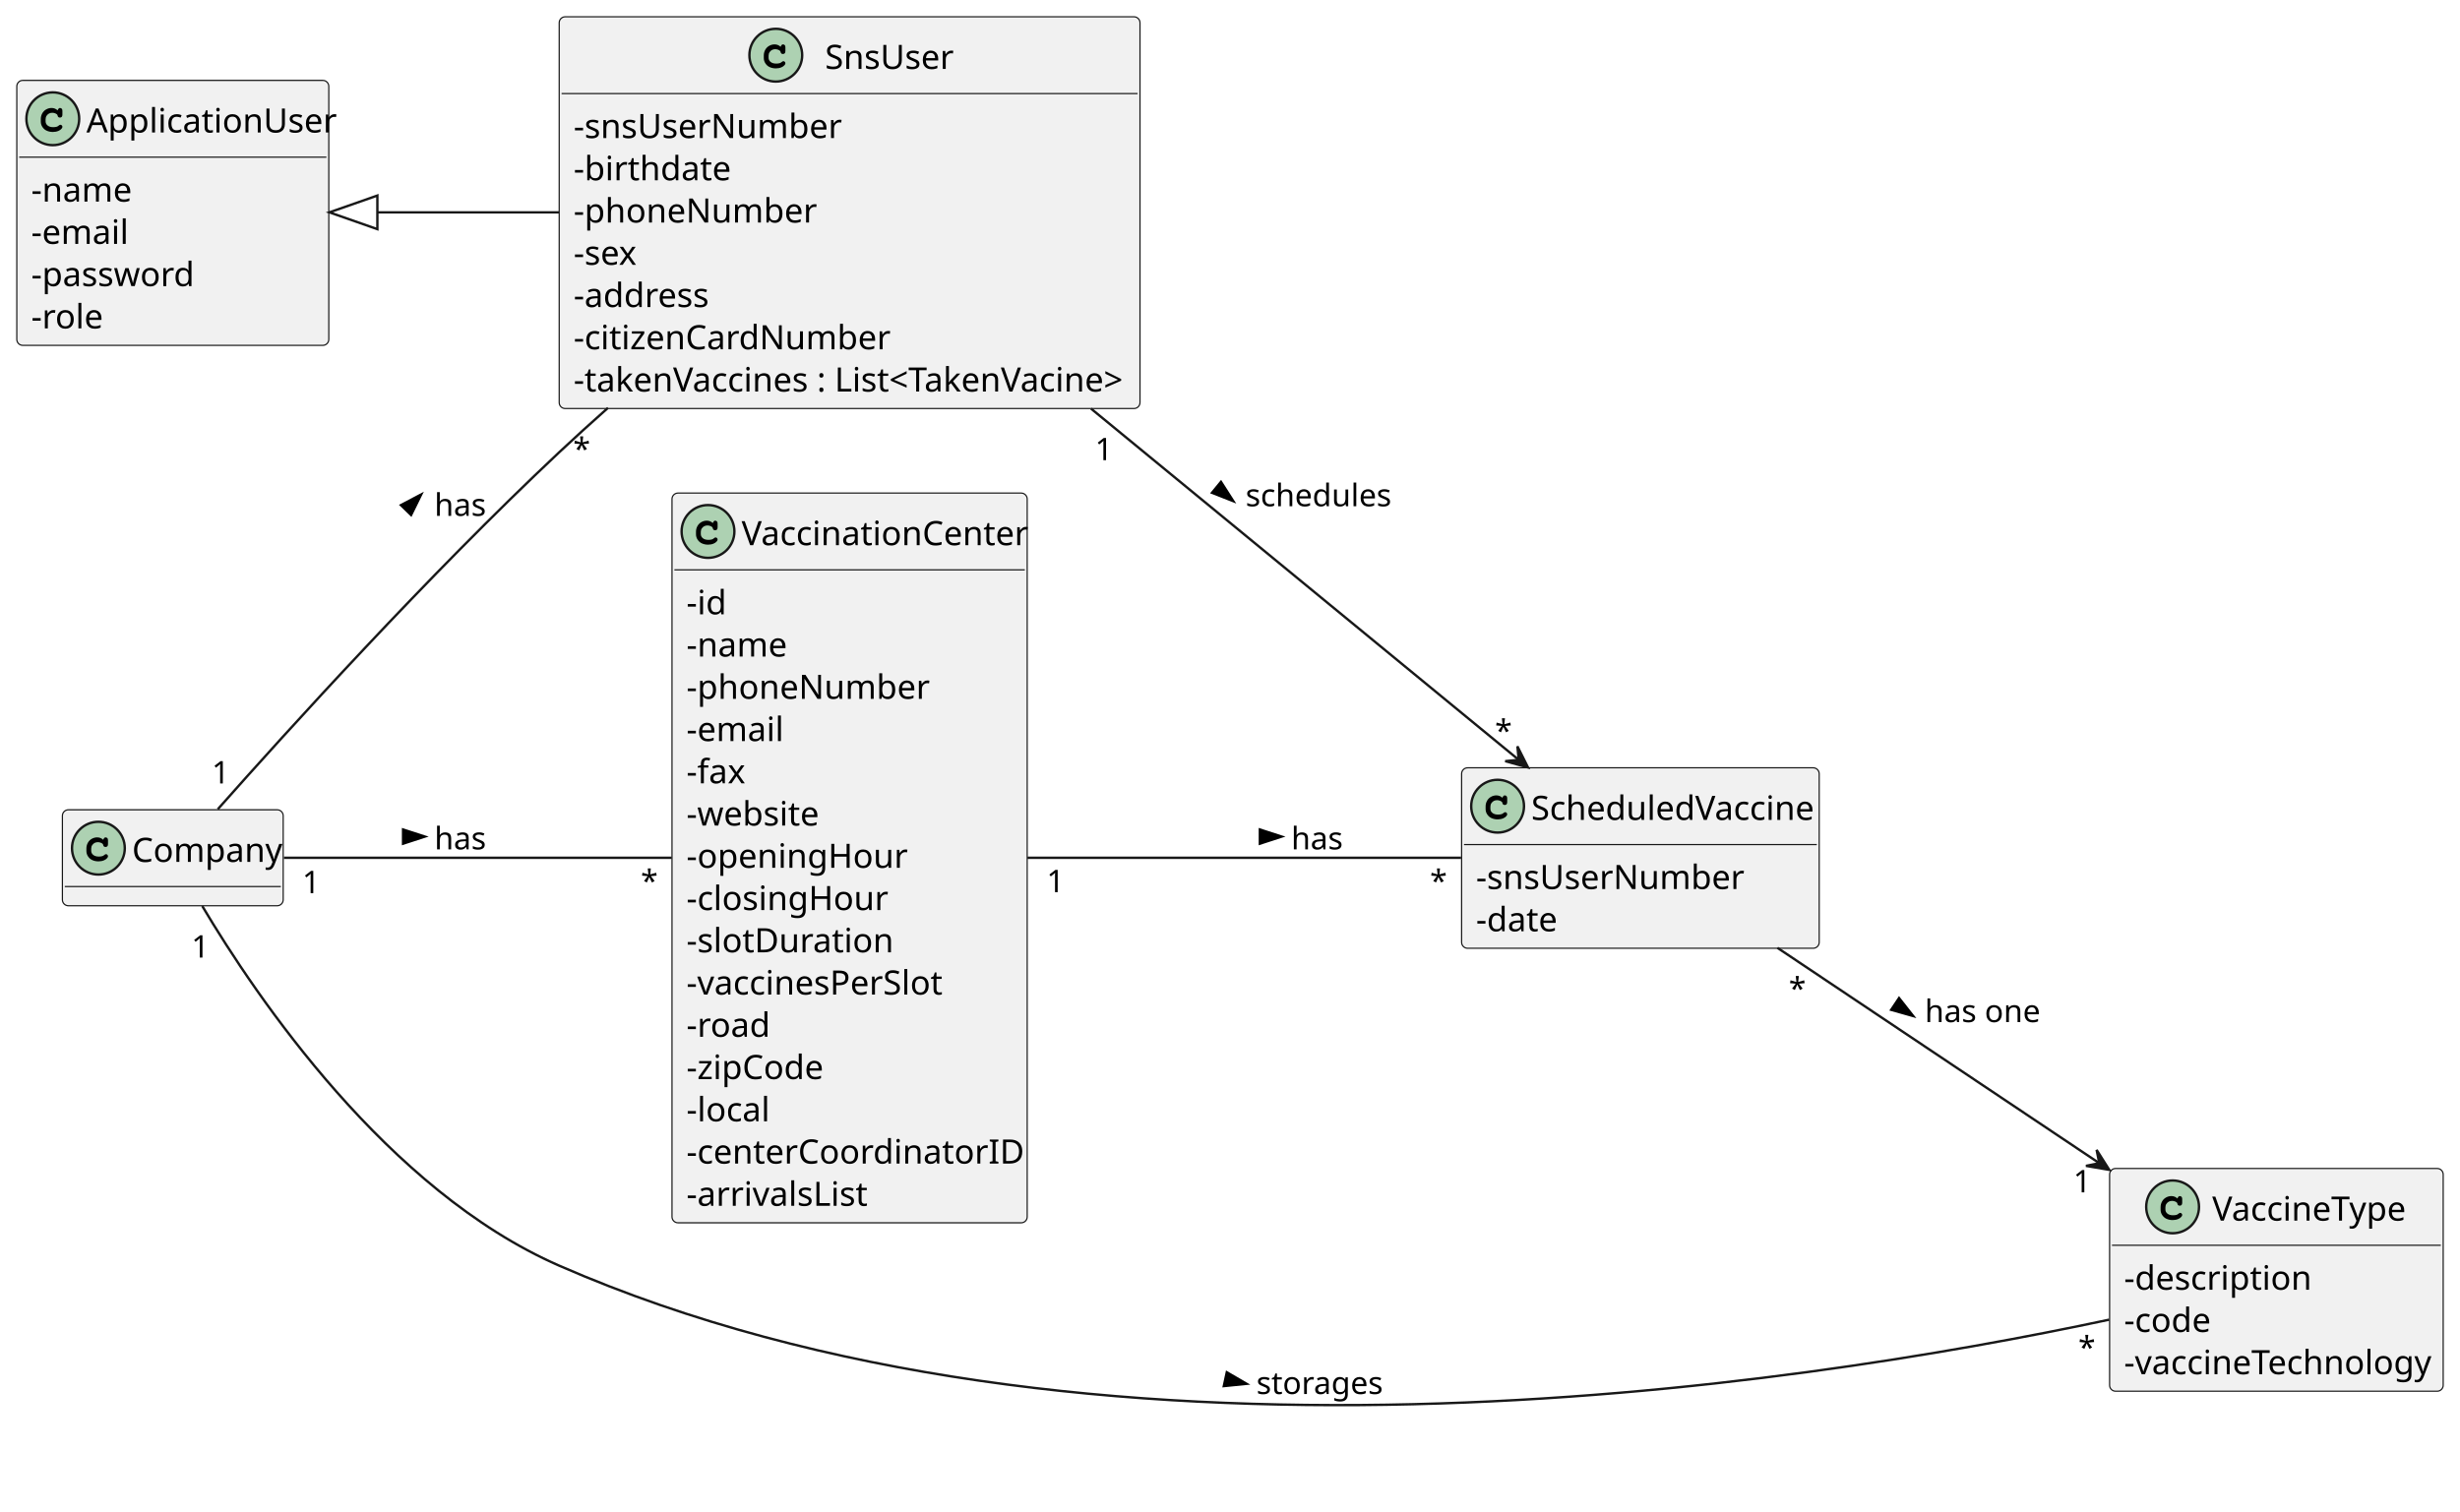
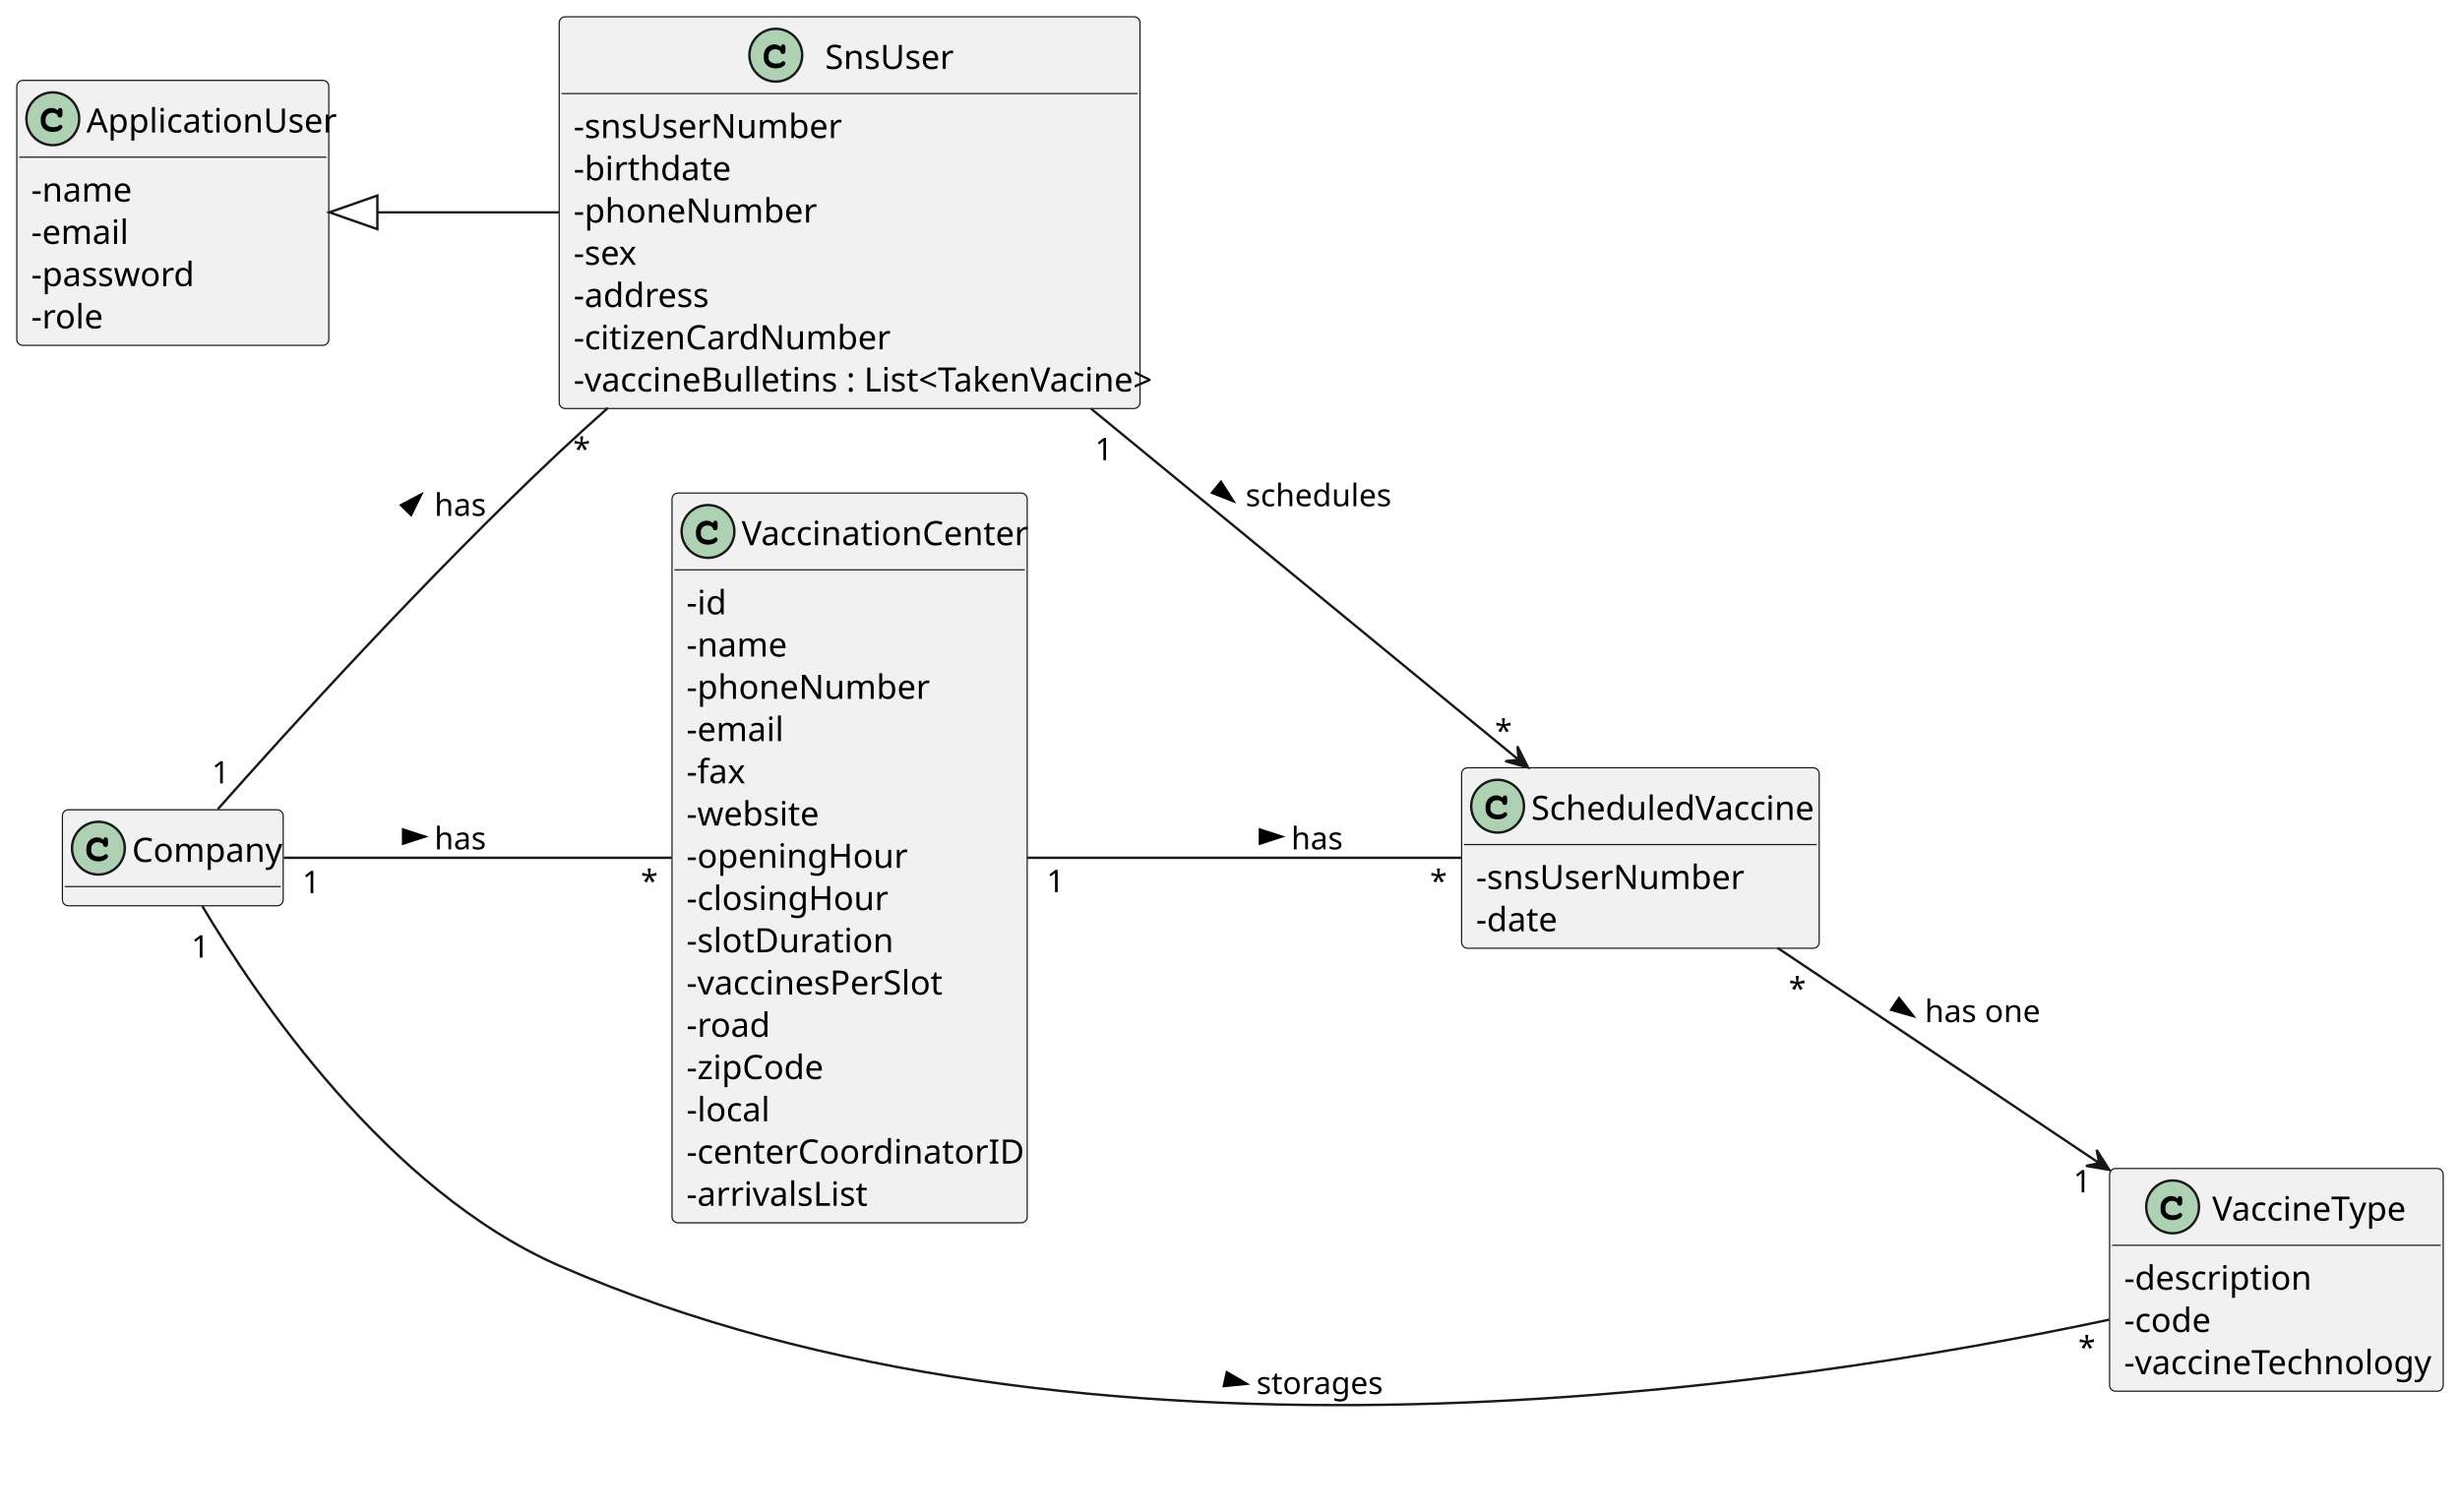
<svg xmlns="http://www.w3.org/2000/svg" contentStyleType="text/css" height="630px" preserveAspectRatio="none" style="width:1025px;height:630px;background:#FFFFFF;" version="1.1" viewBox="0 0 1025 630" width="1025px" zoomAndPan="magnify">
  <defs />
  <g>
    <g id="elem_SnsUser">
      <rect codeLine="7" fill="#F1F1F1" height="163.266" id="SnsUser" rx="2.5" ry="2.5" style="stroke:#181818;stroke-width:0.5;" width="242" x="233" y="7" />
      <ellipse cx="323.25" cy="23" fill="#ADD1B2" rx="11" ry="11" style="stroke:#181818;stroke-width:1.0;" />
      <path d="M325.25,19.5 Q325.453,19 325.688,18.75 Q325.922,18.5 326.188,18.5 Q326.656,18.5 326.953,18.781 Q327.25,19.062 327.25,19.719 L327.25,21.281 Q327.25,21.938 326.969,22.219 Q326.688,22.5 326.25,22.5 Q325.859,22.5 325.609,22.328 Q325.359,22.156 325.25,21.703 Q325.203,21.391 325.031,21.219 Q324.719,20.891 324.156,20.703 Q323.594,20.5 323.031,20.5 Q322.328,20.5 321.734,20.781 Q321.156,21.062 320.703,21.688 Q320.25,22.312 320.25,23.172 L320.25,24.094 Q320.25,25.125 321.094,25.812 Q321.938,26.5 323.438,26.5 Q324.328,26.5 324.953,26.297 Q325.312,26.188 325.719,25.828 Q325.984,25.625 326.125,25.562 Q326.266,25.5 326.438,25.5 Q326.766,25.5 327,25.766 Q327.25,26.016 327.25,26.375 Q327.25,26.719 326.906,27.125 Q326.406,27.719 325.609,28.047 Q324.562,28.5 323.281,28.5 Q321.781,28.5 320.578,27.906 Q319.609,27.438 318.922,26.422 Q318.25,25.406 318.25,24.203 L318.25,23.109 Q318.25,21.859 318.844,20.766 Q319.453,19.672 320.5,19.094 Q321.562,18.5 322.75,18.5 Q323.469,18.5 324.094,18.75 Q324.719,19 325.25,19.5 Z " fill="#000000" />
      <text fill="#000000" font-family="sans-serif" font-size="14" lengthAdjust="spacing" textLength="53" x="343.75" y="28.729">SnsUser</text>
      <line style="stroke:#181818;stroke-width:0.5;" x1="234" x2="474" y1="39" y2="39" />
      <text fill="#000000" font-family="sans-serif" font-size="14" lengthAdjust="spacing" textLength="105" x="239" y="57.533">-snsUserNumber</text>
      <text fill="#000000" font-family="sans-serif" font-size="14" lengthAdjust="spacing" textLength="61" x="239" y="75.143">-birthdate</text>
      <text fill="#000000" font-family="sans-serif" font-size="14" lengthAdjust="spacing" textLength="94" x="239" y="92.752">-phoneNumber</text>
      <text fill="#000000" font-family="sans-serif" font-size="14" lengthAdjust="spacing" textLength="26" x="239" y="110.361">-sex</text>
      <text fill="#000000" font-family="sans-serif" font-size="14" lengthAdjust="spacing" textLength="56" x="239" y="127.971">-address</text>
      <text fill="#000000" font-family="sans-serif" font-size="14" lengthAdjust="spacing" textLength="124" x="239" y="145.58">-citizenCardNumber</text>
-       <text fill="#000000" font-family="sans-serif" font-size="14" lengthAdjust="spacing" textLength="230" x="239" y="163.19">-takenVaccines : List&lt;TakenVacine&gt;</text>
+       <text fill="#000000" font-family="sans-serif" font-size="14" lengthAdjust="spacing" textLength="230" x="239" y="163.19">-vaccineBulletins : List&lt;TakenVacine&gt;</text>
    </g>
    <g id="elem_VaccineType">
      <rect codeLine="19" fill="#F1F1F1" height="92.828" id="VaccineType" rx="2.5" ry="2.5" style="stroke:#181818;stroke-width:0.5;" width="139" x="879" y="487" />
      <ellipse cx="905.25" cy="503" fill="#ADD1B2" rx="11" ry="11" style="stroke:#181818;stroke-width:1.0;" />
      <path d="M907.25,499.5 Q907.453,499 907.688,498.75 Q907.922,498.5 908.188,498.5 Q908.656,498.5 908.953,498.781 Q909.25,499.062 909.25,499.719 L909.25,501.281 Q909.25,501.938 908.969,502.219 Q908.688,502.5 908.25,502.5 Q907.859,502.5 907.609,502.328 Q907.359,502.156 907.25,501.703 Q907.203,501.391 907.031,501.219 Q906.719,500.891 906.156,500.703 Q905.594,500.5 905.031,500.5 Q904.328,500.5 903.734,500.781 Q903.156,501.062 902.703,501.688 Q902.25,502.312 902.25,503.172 L902.25,504.094 Q902.25,505.125 903.094,505.812 Q903.938,506.5 905.438,506.5 Q906.328,506.5 906.953,506.297 Q907.312,506.188 907.719,505.828 Q907.984,505.625 908.125,505.562 Q908.266,505.5 908.438,505.5 Q908.766,505.5 909,505.766 Q909.25,506.016 909.25,506.375 Q909.25,506.719 908.906,507.125 Q908.406,507.719 907.609,508.047 Q906.562,508.5 905.281,508.5 Q903.781,508.5 902.578,507.906 Q901.609,507.438 900.922,506.422 Q900.25,505.406 900.25,504.203 L900.25,503.109 Q900.25,501.859 900.844,500.766 Q901.453,499.672 902.5,499.094 Q903.562,498.5 904.75,498.5 Q905.469,498.5 906.094,498.75 Q906.719,499 907.25,499.5 Z " fill="#000000" />
      <text fill="#000000" font-family="sans-serif" font-size="14" lengthAdjust="spacing" textLength="82" x="921.75" y="508.728">VaccineType</text>
      <line style="stroke:#181818;stroke-width:0.5;" x1="880" x2="1017" y1="519" y2="519" />
      <text fill="#000000" font-family="sans-serif" font-size="14" lengthAdjust="spacing" textLength="74" x="885" y="537.533">-description</text>
      <text fill="#000000" font-family="sans-serif" font-size="14" lengthAdjust="spacing" textLength="36" x="885" y="555.143">-code</text>
      <text fill="#000000" font-family="sans-serif" font-size="14" lengthAdjust="spacing" textLength="127" x="885" y="572.752">-vaccineTechnology</text>
    </g>
    <g id="elem_ApplicationUser">
      <rect codeLine="25" fill="#F1F1F1" height="110.438" id="ApplicationUser" rx="2.5" ry="2.5" style="stroke:#181818;stroke-width:0.5;" width="130" x="7" y="33.5" />
      <ellipse cx="22" cy="49.5" fill="#ADD1B2" rx="11" ry="11" style="stroke:#181818;stroke-width:1.0;" />
      <path d="M24,46 Q24.203,45.5 24.438,45.25 Q24.672,45 24.938,45 Q25.406,45 25.703,45.281 Q26,45.562 26,46.219 L26,47.781 Q26,48.438 25.719,48.719 Q25.438,49 25,49 Q24.609,49 24.359,48.828 Q24.109,48.656 24,48.203 Q23.953,47.891 23.781,47.719 Q23.469,47.391 22.906,47.203 Q22.344,47 21.781,47 Q21.078,47 20.484,47.281 Q19.906,47.562 19.453,48.188 Q19,48.812 19,49.672 L19,50.594 Q19,51.625 19.844,52.312 Q20.688,53 22.188,53 Q23.078,53 23.703,52.797 Q24.062,52.688 24.469,52.328 Q24.734,52.125 24.875,52.062 Q25.016,52 25.188,52 Q25.516,52 25.75,52.266 Q26,52.516 26,52.875 Q26,53.219 25.656,53.625 Q25.156,54.219 24.359,54.547 Q23.312,55 22.031,55 Q20.531,55 19.328,54.406 Q18.359,53.938 17.672,52.922 Q17,51.906 17,50.703 L17,49.609 Q17,48.359 17.594,47.266 Q18.203,46.172 19.25,45.594 Q20.312,45 21.5,45 Q22.219,45 22.844,45.25 Q23.469,45.5 24,46 Z " fill="#000000" />
      <text fill="#000000" font-family="sans-serif" font-size="14" lengthAdjust="spacing" textLength="98" x="36" y="55.228">ApplicationUser</text>
      <line style="stroke:#181818;stroke-width:0.5;" x1="8" x2="136" y1="65.5" y2="65.5" />
      <text fill="#000000" font-family="sans-serif" font-size="14" lengthAdjust="spacing" textLength="40" x="13" y="84.033">-name</text>
      <text fill="#000000" font-family="sans-serif" font-size="14" lengthAdjust="spacing" textLength="38" x="13" y="101.643">-email</text>
      <text fill="#000000" font-family="sans-serif" font-size="14" lengthAdjust="spacing" textLength="65" x="13" y="119.252">-password</text>
      <text fill="#000000" font-family="sans-serif" font-size="14" lengthAdjust="spacing" textLength="29" x="13" y="136.861">-role</text>
    </g>
    <g id="elem_ScheduledVaccine">
      <rect codeLine="32" fill="#F1F1F1" height="75.219" id="ScheduledVaccine" rx="2.5" ry="2.5" style="stroke:#181818;stroke-width:0.5;" width="149" x="609" y="320" />
      <ellipse cx="624" cy="336" fill="#ADD1B2" rx="11" ry="11" style="stroke:#181818;stroke-width:1.0;" />
      <path d="M626,332.5 Q626.203,332 626.438,331.75 Q626.672,331.5 626.938,331.5 Q627.406,331.5 627.703,331.781 Q628,332.062 628,332.719 L628,334.281 Q628,334.938 627.719,335.219 Q627.438,335.5 627,335.5 Q626.609,335.5 626.359,335.328 Q626.109,335.156 626,334.703 Q625.953,334.391 625.781,334.219 Q625.469,333.891 624.906,333.703 Q624.344,333.5 623.781,333.5 Q623.078,333.5 622.484,333.781 Q621.906,334.062 621.453,334.688 Q621,335.312 621,336.172 L621,337.094 Q621,338.125 621.844,338.812 Q622.688,339.5 624.188,339.5 Q625.078,339.5 625.703,339.297 Q626.062,339.188 626.469,338.828 Q626.734,338.625 626.875,338.562 Q627.016,338.5 627.188,338.5 Q627.516,338.5 627.75,338.766 Q628,339.016 628,339.375 Q628,339.719 627.656,340.125 Q627.156,340.719 626.359,341.047 Q625.312,341.5 624.031,341.5 Q622.531,341.5 621.328,340.906 Q620.359,340.438 619.672,339.422 Q619,338.406 619,337.203 L619,336.109 Q619,334.859 619.594,333.766 Q620.203,332.672 621.25,332.094 Q622.312,331.5 623.5,331.5 Q624.219,331.5 624.844,331.75 Q625.469,332 626,332.5 Z " fill="#000000" />
      <text fill="#000000" font-family="sans-serif" font-size="14" lengthAdjust="spacing" textLength="117" x="638" y="341.728">ScheduledVaccine</text>
      <line style="stroke:#181818;stroke-width:0.5;" x1="610" x2="757" y1="352" y2="352" />
      <text fill="#000000" font-family="sans-serif" font-size="14" lengthAdjust="spacing" textLength="105" x="615" y="370.533">-snsUserNumber</text>
      <text fill="#000000" font-family="sans-serif" font-size="14" lengthAdjust="spacing" textLength="33" x="615" y="388.143">-date</text>
    </g>
    <g id="elem_VaccinationCenter">
      <rect codeLine="37" fill="#F1F1F1" height="304.141" id="VaccinationCenter" rx="2.5" ry="2.5" style="stroke:#181818;stroke-width:0.5;" width="148" x="280" y="205.5" />
      <ellipse cx="295" cy="221.5" fill="#ADD1B2" rx="11" ry="11" style="stroke:#181818;stroke-width:1.0;" />
      <path d="M297,218 Q297.203,217.5 297.438,217.25 Q297.672,217 297.938,217 Q298.406,217 298.703,217.281 Q299,217.562 299,218.219 L299,219.781 Q299,220.438 298.719,220.719 Q298.438,221 298,221 Q297.609,221 297.359,220.828 Q297.109,220.656 297,220.203 Q296.953,219.891 296.781,219.719 Q296.469,219.391 295.906,219.203 Q295.344,219 294.781,219 Q294.078,219 293.484,219.281 Q292.906,219.562 292.453,220.188 Q292,220.812 292,221.672 L292,222.594 Q292,223.625 292.844,224.312 Q293.688,225 295.188,225 Q296.078,225 296.703,224.797 Q297.062,224.688 297.469,224.328 Q297.734,224.125 297.875,224.062 Q298.016,224 298.188,224 Q298.516,224 298.75,224.266 Q299,224.516 299,224.875 Q299,225.219 298.656,225.625 Q298.156,226.219 297.359,226.547 Q296.312,227 295.031,227 Q293.531,227 292.328,226.406 Q291.359,225.938 290.672,224.922 Q290,223.906 290,222.703 L290,221.609 Q290,220.359 290.594,219.266 Q291.203,218.172 292.25,217.594 Q293.312,217 294.5,217 Q295.219,217 295.844,217.25 Q296.469,217.5 297,218 Z " fill="#000000" />
      <text fill="#000000" font-family="sans-serif" font-size="14" lengthAdjust="spacing" textLength="116" x="309" y="227.228">VaccinationCenter</text>
      <line style="stroke:#181818;stroke-width:0.5;" x1="281" x2="427" y1="237.5" y2="237.5" />
      <text fill="#000000" font-family="sans-serif" font-size="14" lengthAdjust="spacing" textLength="16" x="286" y="256.033">-id</text>
      <text fill="#000000" font-family="sans-serif" font-size="14" lengthAdjust="spacing" textLength="40" x="286" y="273.643">-name</text>
      <text fill="#000000" font-family="sans-serif" font-size="14" lengthAdjust="spacing" textLength="94" x="286" y="291.252">-phoneNumber</text>
      <text fill="#000000" font-family="sans-serif" font-size="14" lengthAdjust="spacing" textLength="38" x="286" y="308.861">-email</text>
      <text fill="#000000" font-family="sans-serif" font-size="14" lengthAdjust="spacing" textLength="23" x="286" y="326.471">-fax</text>
      <text fill="#000000" font-family="sans-serif" font-size="14" lengthAdjust="spacing" textLength="52" x="286" y="344.08">-website</text>
      <text fill="#000000" font-family="sans-serif" font-size="14" lengthAdjust="spacing" textLength="86" x="286" y="361.69">-openingHour</text>
      <text fill="#000000" font-family="sans-serif" font-size="14" lengthAdjust="spacing" textLength="79" x="286" y="379.299">-closingHour</text>
      <text fill="#000000" font-family="sans-serif" font-size="14" lengthAdjust="spacing" textLength="81" x="286" y="396.908">-slotDuration</text>
      <text fill="#000000" font-family="sans-serif" font-size="14" lengthAdjust="spacing" textLength="106" x="286" y="414.518">-vaccinesPerSlot</text>
      <text fill="#000000" font-family="sans-serif" font-size="14" lengthAdjust="spacing" textLength="34" x="286" y="432.127">-road</text>
      <text fill="#000000" font-family="sans-serif" font-size="14" lengthAdjust="spacing" textLength="56" x="286" y="449.736">-zipCode</text>
      <text fill="#000000" font-family="sans-serif" font-size="14" lengthAdjust="spacing" textLength="34" x="286" y="467.346">-local</text>
      <text fill="#000000" font-family="sans-serif" font-size="14" lengthAdjust="spacing" textLength="133" x="286" y="484.955">-centerCoordinatorID</text>
      <text fill="#000000" font-family="sans-serif" font-size="14" lengthAdjust="spacing" textLength="73" x="286" y="502.565">-arrivalsList</text>
    </g>
    <g id="elem_Company">
      <rect fill="#F1F1F1" height="40" id="Company" rx="2.5" ry="2.5" style="stroke:#181818;stroke-width:0.5;" width="92" x="26" y="337.5" />
      <ellipse cx="41" cy="353.5" fill="#ADD1B2" rx="11" ry="11" style="stroke:#181818;stroke-width:1.0;" />
      <path d="M43,350 Q43.203,349.5 43.438,349.25 Q43.672,349 43.938,349 Q44.406,349 44.703,349.281 Q45,349.562 45,350.219 L45,351.781 Q45,352.438 44.719,352.719 Q44.438,353 44,353 Q43.609,353 43.359,352.828 Q43.109,352.656 43,352.203 Q42.953,351.891 42.781,351.719 Q42.469,351.391 41.906,351.203 Q41.344,351 40.781,351 Q40.078,351 39.484,351.281 Q38.906,351.562 38.453,352.188 Q38,352.812 38,353.672 L38,354.594 Q38,355.625 38.844,356.312 Q39.688,357 41.188,357 Q42.078,357 42.703,356.797 Q43.062,356.688 43.469,356.328 Q43.734,356.125 43.875,356.062 Q44.016,356 44.188,356 Q44.516,356 44.75,356.266 Q45,356.516 45,356.875 Q45,357.219 44.656,357.625 Q44.156,358.219 43.359,358.547 Q42.312,359 41.031,359 Q39.531,359 38.328,358.406 Q37.359,357.938 36.672,356.922 Q36,355.906 36,354.703 L36,353.609 Q36,352.359 36.594,351.266 Q37.203,350.172 38.25,349.594 Q39.312,349 40.5,349 Q41.219,349 41.844,349.25 Q42.469,349.5 43,350 Z " fill="#000000" />
      <text fill="#000000" font-family="sans-serif" font-size="14" lengthAdjust="spacing" textLength="60" x="55" y="359.228">Company</text>
      <line style="stroke:#181818;stroke-width:0.5;" x1="27" x2="117" y1="369.5" y2="369.5" />
    </g>
    <g id="link_SnsUser_ScheduledVaccine">
      <path codeLine="55" d="M454.59,170.31 C513.53,218.72 585.65,277.95 632.76,316.65 " fill="none" id="SnsUser-to-ScheduledVaccine" style="stroke:#181818;stroke-width:1.0;" />
      <polygon fill="#181818" points="636.67,319.86,632.259,311.054,632.808,316.685,627.178,317.234,636.67,319.86" style="stroke:#181818;stroke-width:1.0;" />
      <polygon fill="#000000" points="513.864,208.849,508.74,200.837,505.009,205.379,513.864,208.849" style="stroke:#000000;stroke-width:1.0;" />
      <text fill="#000000" font-family="sans-serif" font-size="13" lengthAdjust="spacing" textLength="59" x="519" y="210.995">schedules</text>
      <text fill="#000000" font-family="sans-serif" font-size="13" lengthAdjust="spacing" textLength="7" x="456.237" y="191.808">1</text>
      <text fill="#000000" font-family="sans-serif" font-size="13" lengthAdjust="spacing" textLength="5" x="622.883" y="309.237">*</text>
    </g>
    <g id="link_ApplicationUser_SnsUser">
      <path codeLine="57" d="M157.38,88.5 C181.15,88.5 207.48,88.5 232.91,88.5 " fill="none" id="ApplicationUser-backto-SnsUser" style="stroke:#181818;stroke-width:1.0;" />
      <polygon fill="none" points="157.24,95.5,137.24,88.5,157.24,81.5,157.24,95.5" style="stroke:#181818;stroke-width:1.0;" />
    </g>
    <g id="link_ScheduledVaccine_VaccineType">
      <path codeLine="59" d="M740.6,395.04 C779.69,421.2 832.2,456.34 874.54,484.68 " fill="none" id="ScheduledVaccine-to-VaccineType" style="stroke:#181818;stroke-width:1.0;" />
      <polygon fill="#181818" points="878.86,487.57,873.59,479.25,874.7,484.796,869.153,485.906,878.86,487.57" style="stroke:#181818;stroke-width:1.0;" />
      <polygon fill="#000000" points="797.155,423.457,791.273,415.983,788.004,420.868,797.155,423.457" style="stroke:#000000;stroke-width:1.0;" />
      <text fill="#000000" font-family="sans-serif" font-size="13" lengthAdjust="spacing" textLength="46" x="802" y="425.995">has one</text>
      <text fill="#000000" font-family="sans-serif" font-size="13" lengthAdjust="spacing" textLength="5" x="745.326" y="416.659">*</text>
      <text fill="#000000" font-family="sans-serif" font-size="13" lengthAdjust="spacing" textLength="7" x="863.86" y="496.945">1</text>
    </g>
    <g id="link_Company_VaccineType">
      <path codeLine="61" d="M84.28,377.63 C106.78,415.46 161.32,496.18 233,527.5 C452.38,623.39 747.08,578.11 878.84,550.01 " fill="none" id="Company-VaccineType" style="stroke:#181818;stroke-width:1.0;" />
      <polygon fill="#000000" points="519.386,576.736,511.17,571.946,509.924,577.69,519.386,576.736" style="stroke:#000000;stroke-width:1.0;" />
      <text fill="#000000" font-family="sans-serif" font-size="13" lengthAdjust="spacing" textLength="50" x="523.5" y="580.995">storages</text>
      <text fill="#000000" font-family="sans-serif" font-size="13" lengthAdjust="spacing" textLength="7" x="79.749" y="399.086">1</text>
      <text fill="#000000" font-family="sans-serif" font-size="13" lengthAdjust="spacing" textLength="5" x="865.947" y="566.215">*</text>
    </g>
    <g id="link_Company_SnsUser">
      <path codeLine="63" d="M90.75,337.26 C119.53,304.78 178.65,239.52 233,188.5 C239.53,182.38 246.36,176.17 253.32,170 " fill="none" id="Company-SnsUser" style="stroke:#181818;stroke-width:1.0;" />
      <polygon fill="#000000" points="175.485,206.09,167.073,210.528,171.288,214.625,175.485,206.09" style="stroke:#000000;stroke-width:1.0;" />
      <text fill="#000000" font-family="sans-serif" font-size="13" lengthAdjust="spacing" textLength="21" x="181" y="214.995">has</text>
      <text fill="#000000" font-family="sans-serif" font-size="13" lengthAdjust="spacing" textLength="7" x="88.23" y="326.511">1</text>
      <text fill="#000000" font-family="sans-serif" font-size="13" lengthAdjust="spacing" textLength="5" x="238.808" y="191.75">*</text>
    </g>
    <g id="link_Company_VaccinationCenter">
      <path codeLine="65" d="M118.3,357.5 C161.95,357.5 228.71,357.5 279.89,357.5 " fill="none" id="Company-VaccinationCenter" style="stroke:#181818;stroke-width:1.0;" />
      <polygon fill="#000000" points="177,348.676,167.955,345.737,167.955,351.615,177,348.676" style="stroke:#000000;stroke-width:1.0;" />
      <text fill="#000000" font-family="sans-serif" font-size="13" lengthAdjust="spacing" textLength="21" x="181" y="353.995">has</text>
      <text fill="#000000" font-family="sans-serif" font-size="13" lengthAdjust="spacing" textLength="7" x="125.926" y="372.247">1</text>
      <text fill="#000000" font-family="sans-serif" font-size="13" lengthAdjust="spacing" textLength="5" x="266.99" y="371.831">*</text>
    </g>
    <g id="link_VaccinationCenter_ScheduledVaccine">
      <path codeLine="67" d="M428.09,357.5 C481.91,357.5 554.82,357.5 608.78,357.5 " fill="none" id="VaccinationCenter-ScheduledVaccine" style="stroke:#181818;stroke-width:1.0;" />
      <polygon fill="#000000" points="534,348.676,524.955,345.737,524.955,351.615,534,348.676" style="stroke:#000000;stroke-width:1.0;" />
      <text fill="#000000" font-family="sans-serif" font-size="13" lengthAdjust="spacing" textLength="21" x="538" y="353.995">has</text>
      <text fill="#000000" font-family="sans-serif" font-size="13" lengthAdjust="spacing" textLength="7" x="436.091" y="371.831">1</text>
      <text fill="#000000" font-family="sans-serif" font-size="13" lengthAdjust="spacing" textLength="5" x="595.817" y="371.827">*</text>
    </g>
  </g>
</svg>
